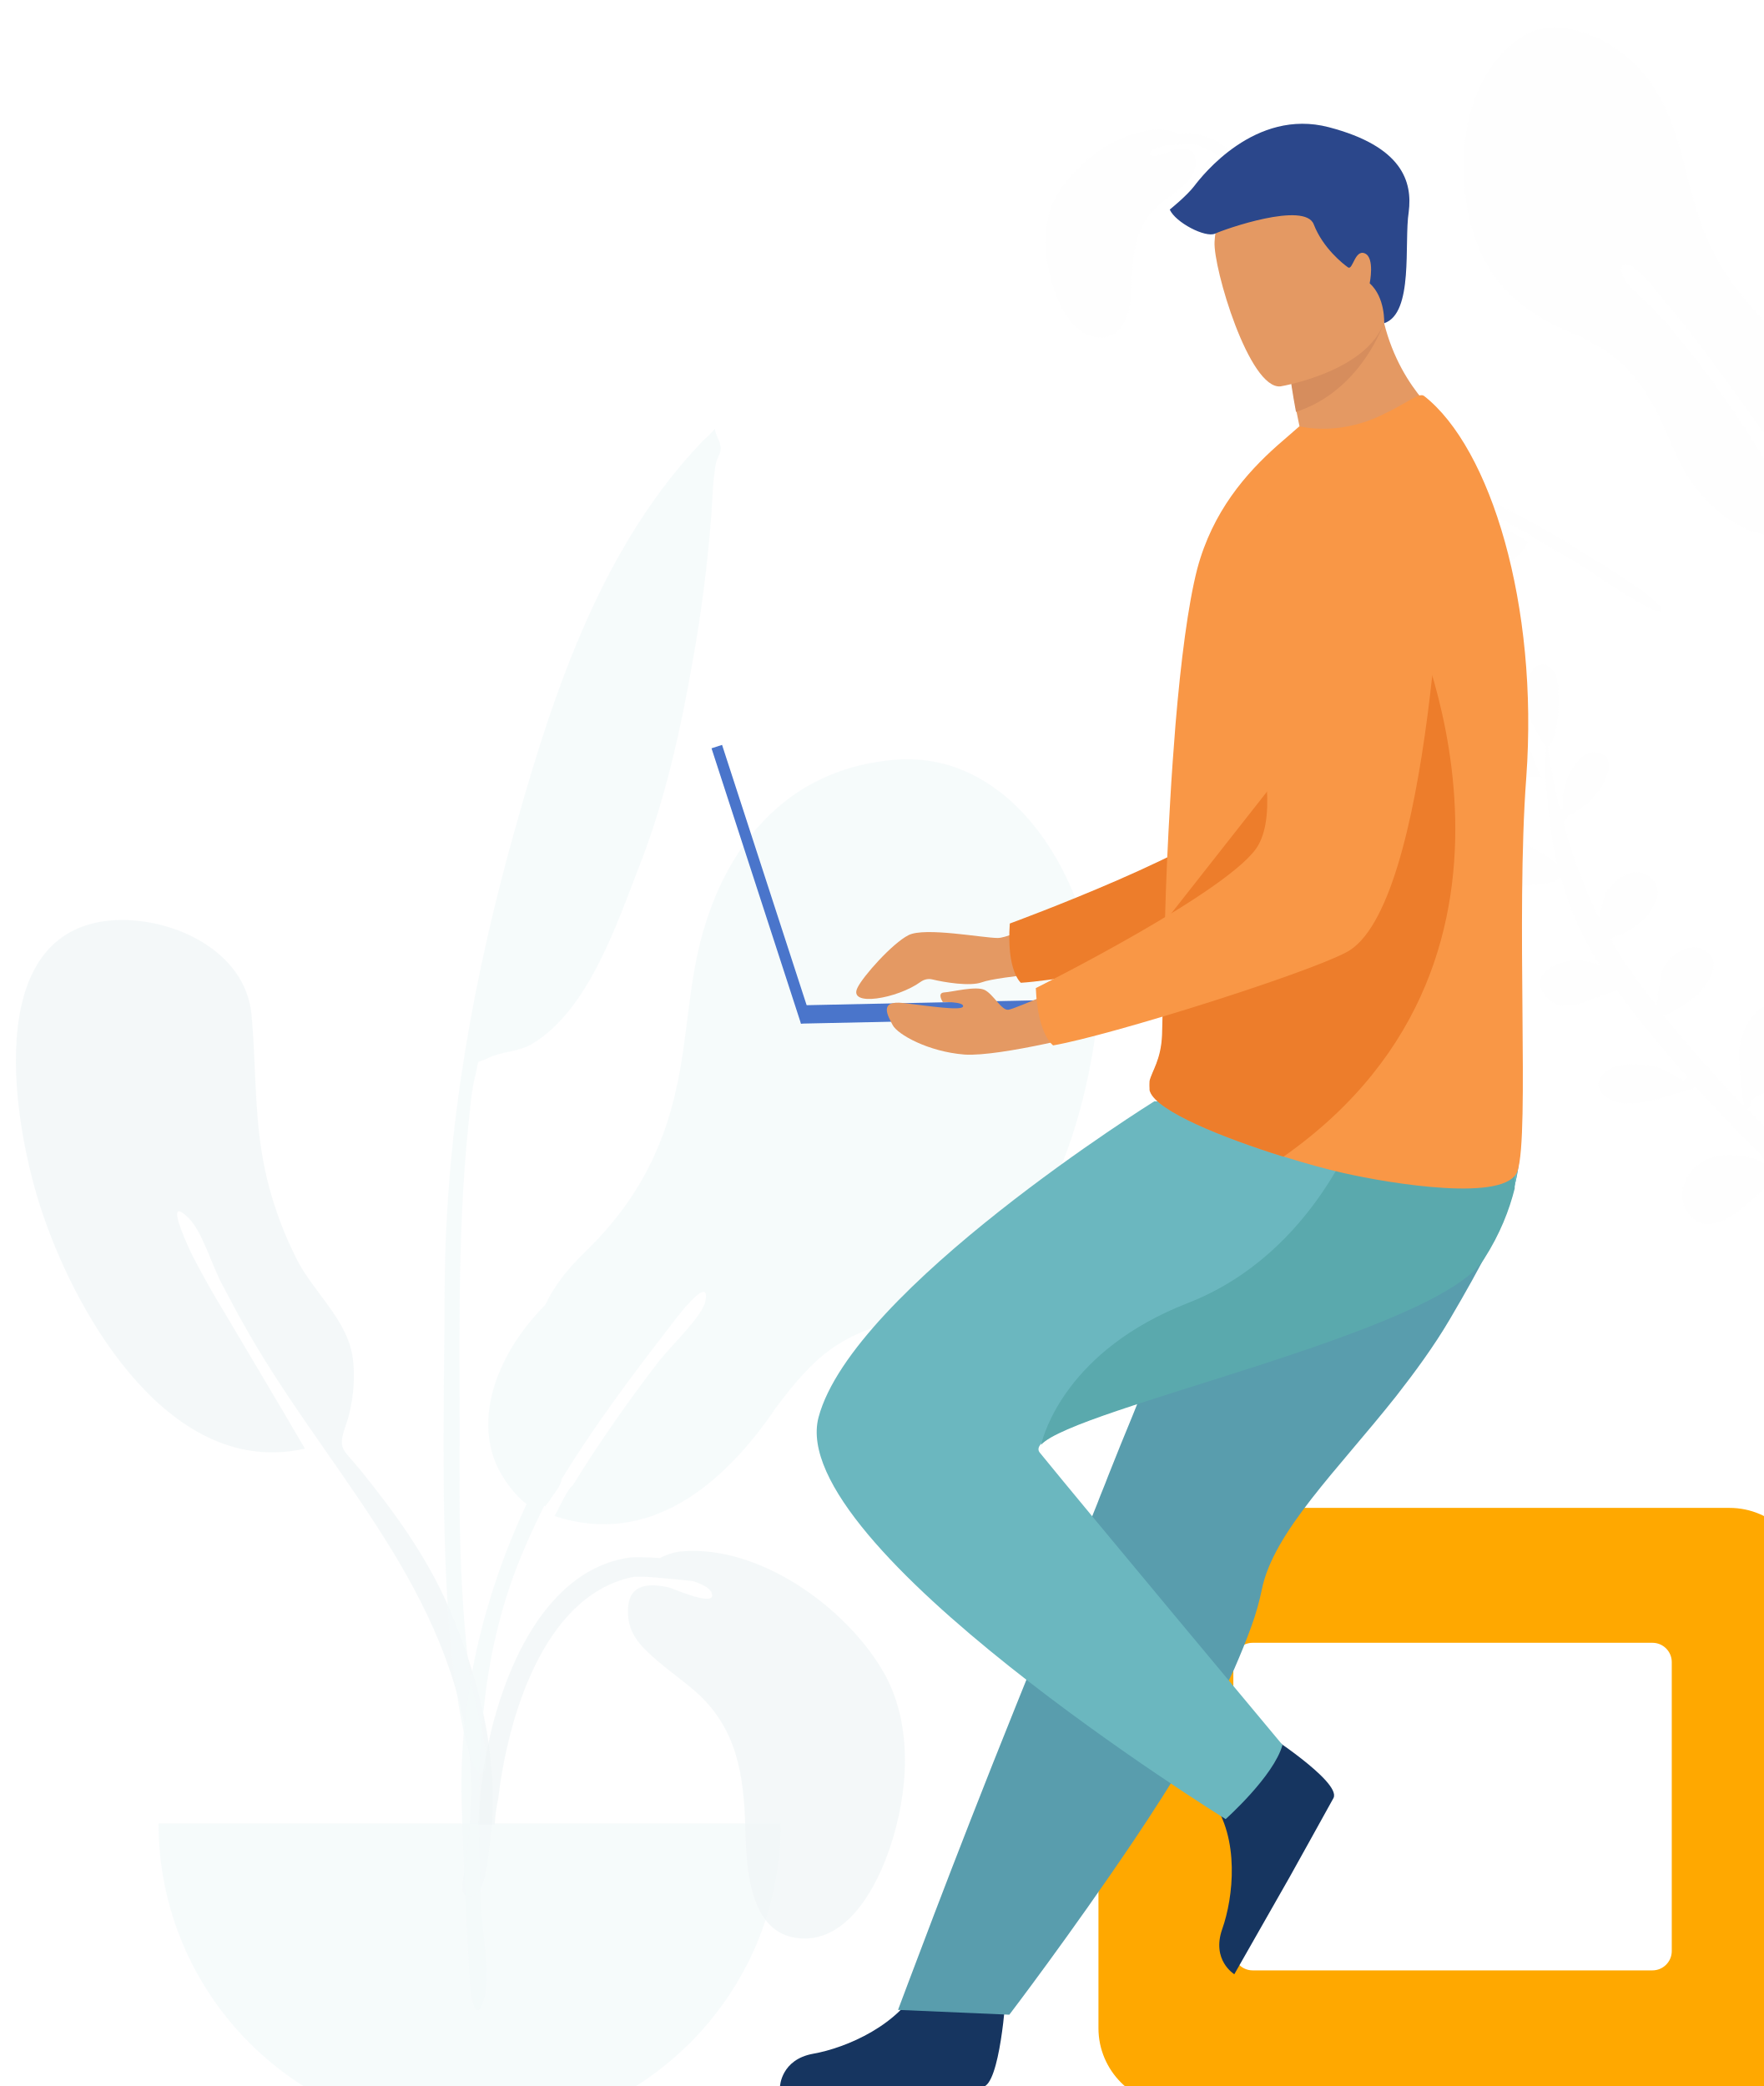
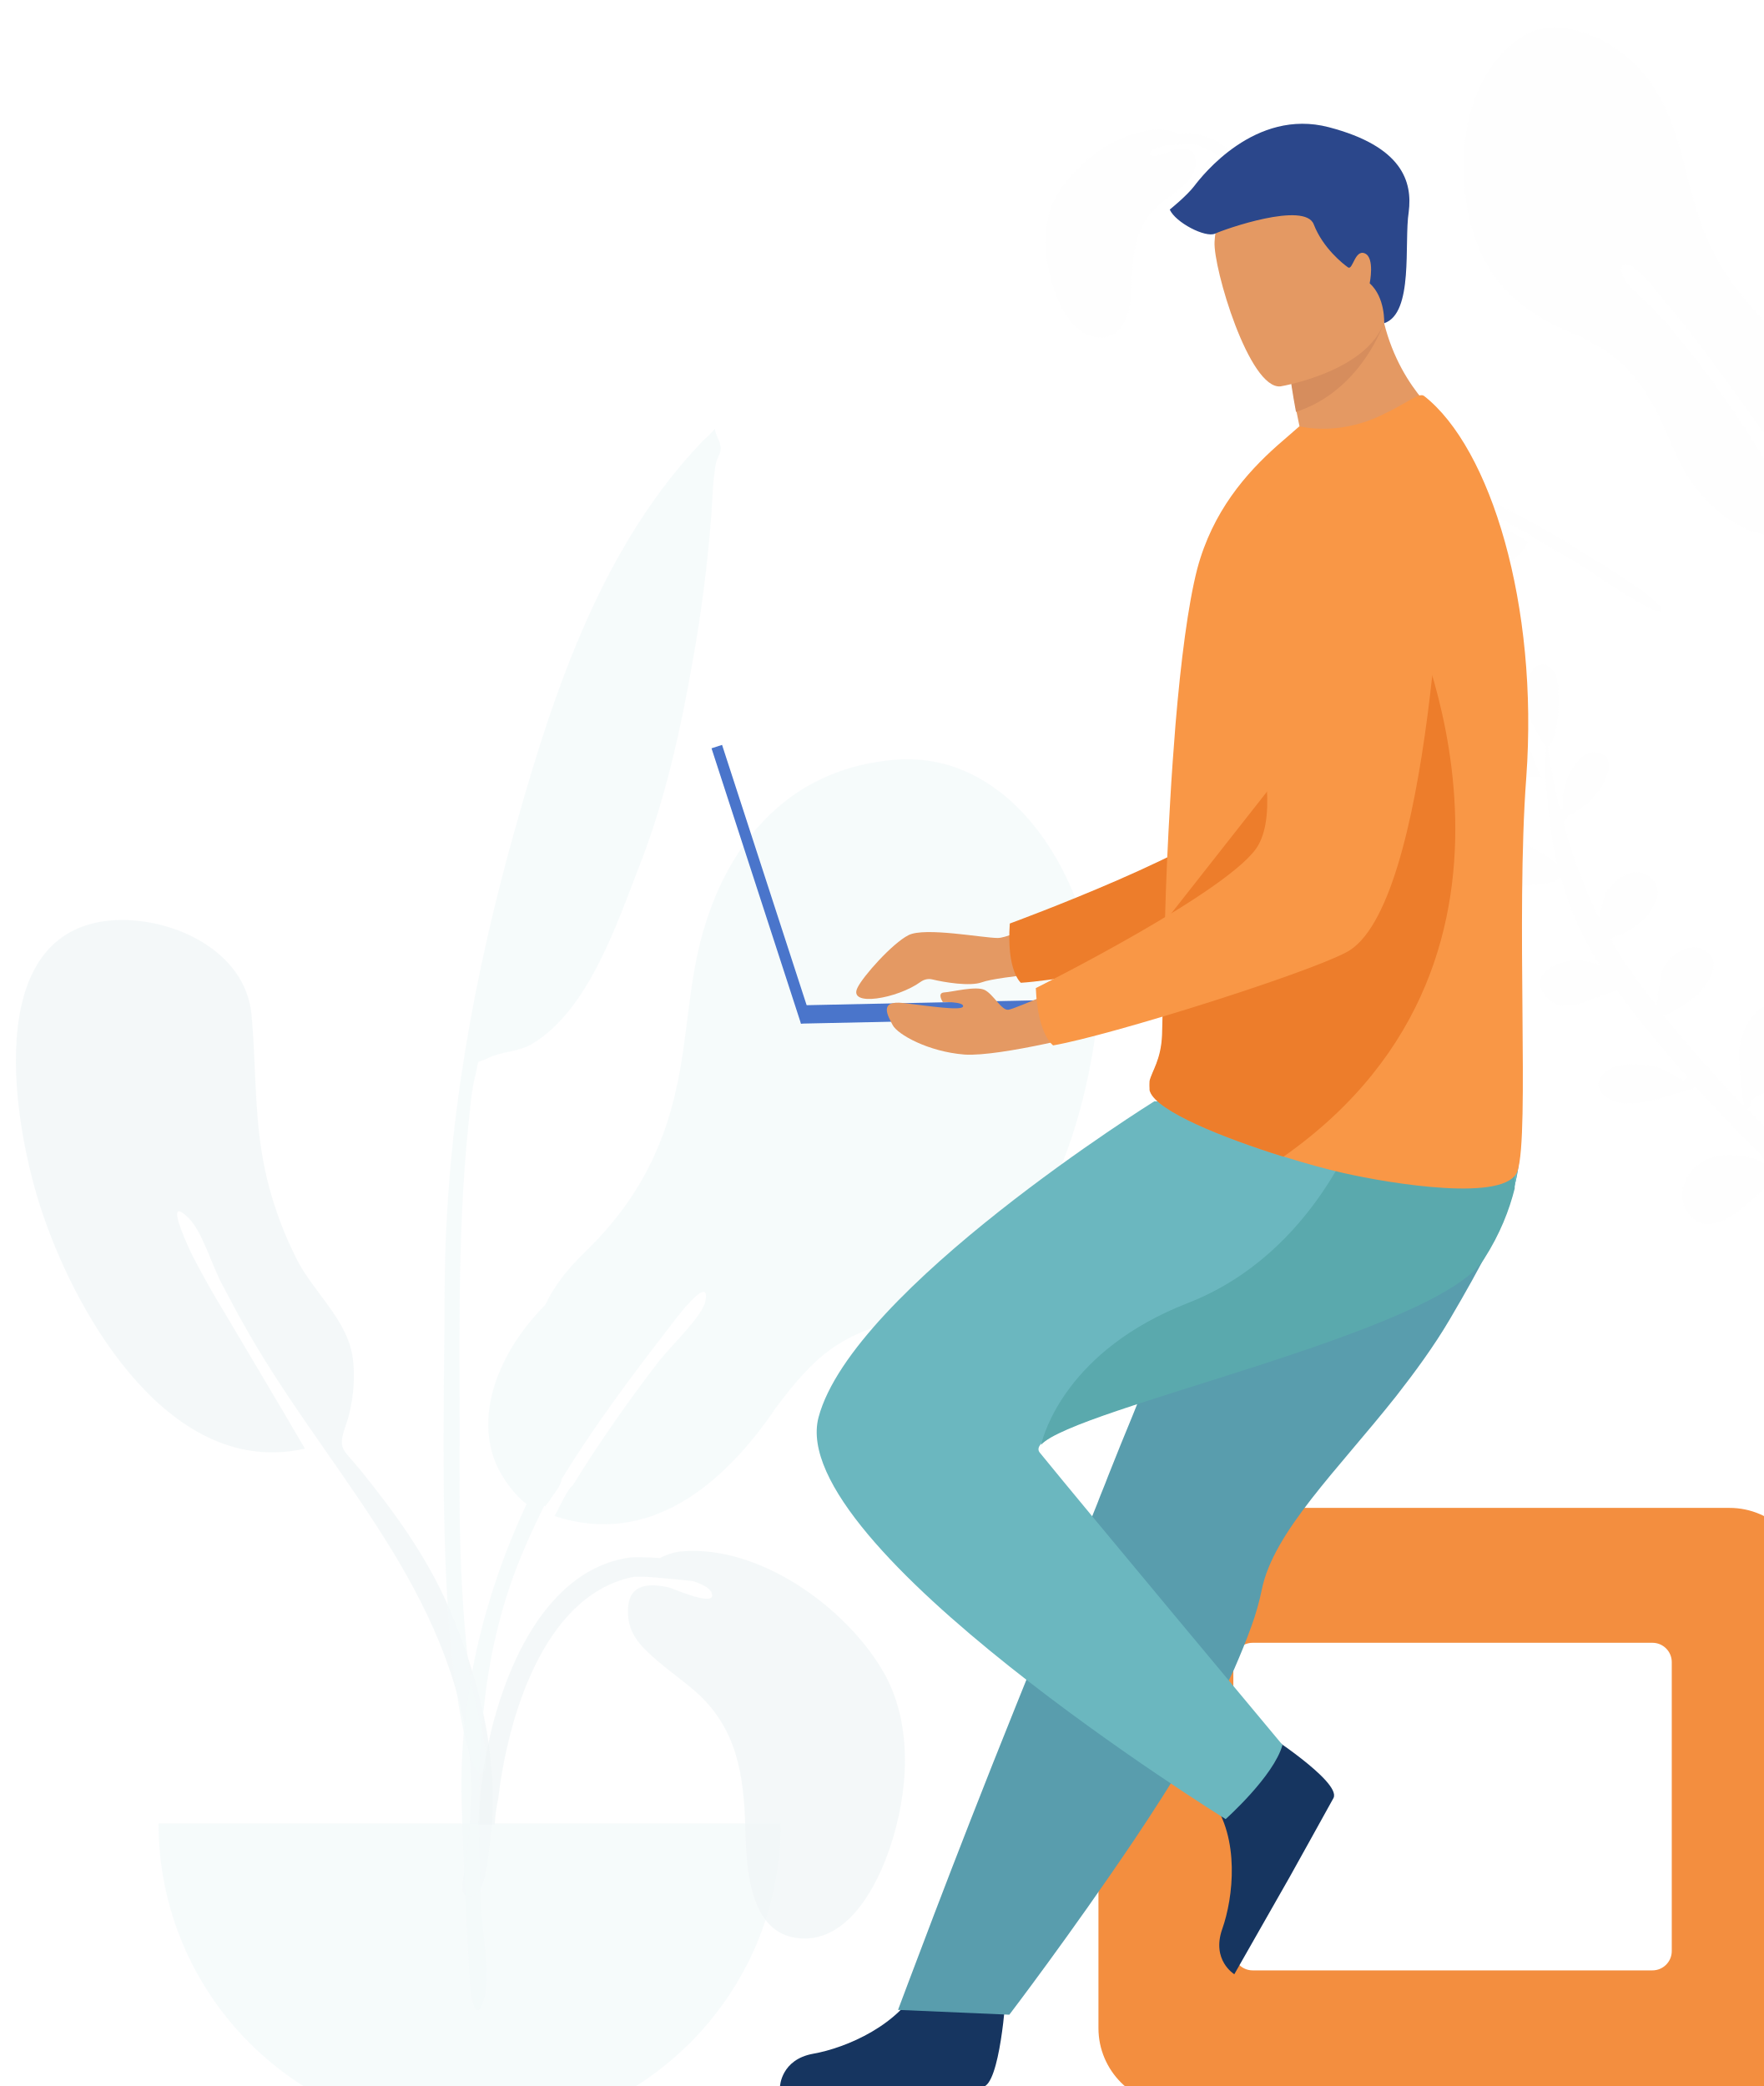
<svg xmlns="http://www.w3.org/2000/svg" version="1.1" id="Layer_1" x="0px" y="0px" viewBox="0 0 366 433" style="enable-background:new 0 0 366 433;" xml:space="preserve">
  <style type="text/css">
	.st0{opacity:0.1;}
	.st1{opacity:0.7;fill-rule:evenodd;clip-rule:evenodd;fill:#69A1AC;enable-background:new    ;}
	.st2{opacity:0.7;fill-rule:evenodd;clip-rule:evenodd;fill:#89C5CC;enable-background:new    ;}
	.st3{opacity:4.000000e-02;}
	.st4{fill-rule:evenodd;clip-rule:evenodd;fill:#F2F2F2;}
- 	.st5{fill-rule:evenodd;clip-rule:evenodd;fill:#FFA800;}
+ 	.st5{fill-rule:evenodd;clip-rule:evenodd;fill:#f38e3f;}
	.st6{fill:#E49963;}
	.st7{fill:#163560;}
	.st8{fill:#ED7D2B;}
	.st9{fill:#599DAD;}
	.st10{fill:#6BB7BF;}
	.st11{fill:#5AA9AD;}
	.st12{fill:#F99746;}
	.st13{fill:#D68D5D;}
	.st14{fill:#4A75CB;}
	.st15{fill:#2B478B;}
</style>
  <g class="st0">
    <path class="st1" d="M23.9,191c12.1-0.6,27,6.4,28.3,19.5c0.9,9.5,0.6,19,2.1,28.5c1.2,7.6,3.6,14.9,7,21.8   c3.2,6.7,9.9,12.3,11.6,19.4c1.1,4.5,0.5,10.9-1,15.3c-1.9,5.4-0.9,5,2.8,9.5c7.2,8.9,13.8,18,18.4,28.5c6.6,15.3,11,33.1,8.5,49.8   c-0.3,2.1-0.7,9.7-3.6,10.3c-3.3,0.6-1.7-3.8-1.6-5.2c1.1-9,2.1-16.8,0.8-25.9c-5.2-35.1-30.4-58.3-46.9-88.1   c-0.9-1.5-2.8-5.2-4.1-7.6c-2.1-3.8-4.2-11.1-7-13.9c-5.3-5.3-0.4,5.4,0.6,7.4c1.3,2.6,2.8,5.3,4.1,7.6c6.2,10.5,13.1,22,19.4,32.8   c-27.6,6.3-47-26.8-54.4-48.6C2.8,234.4-4.5,192.5,23.9,191z" />
    <path class="st2" d="M185.8,157.7c-20.2,1.6-33.2,14.9-39.2,33.5c-3.3,10-3.6,20.3-5.4,30.6c-2.7,15.5-8.6,27.3-20,38.3   c-3.5,3.4-6.2,6.9-8,10.7c-3.7,3.8-6.9,8-9.2,13.2c-3,6.6-3.9,14.6-0.4,21.2c0.9,1.8,3.3,5.3,5.7,7c-9,19.2-14,40.3-13.5,61.3   c0.3,12.7,1,25.4,1.7,38.1c0.2,3.4,1.3,9,3,3.3c1.5-5.2-0.4-13.4-0.6-18.9c-0.9-26.6-1.6-50.8,9.4-75.6c1.1-2.6,2.4-5.2,3.6-7.7   c0.1,0,0.1-0.1,0.2-0.1c0,0,0.1,0.1,0.1,0.1c0.1-0.1,0.2-0.3,0.3-0.5c0.4-0.4,0.7-0.8,1-1.4c1-1.3,2.1-2.9,2.1-3.8c0,0,0,0,0,0   c6.8-11.1,14.6-21.5,22.5-31.7c-0.1,0.1,8.6-11.7,7.3-5.2c-0.6,3.1-7,9.1-9.6,12.4c-5.7,7.4-12.4,16.8-17.9,25.8   c-0.7,0.4-1.8,2.5-2.6,4.1c-0.4,0.8-0.8,1.6-1.2,2.3c19.7,6.5,35-6.6,45.5-21.8c0,0,0,0,0-0.1c3.2-4.2,6.4-8.4,10.5-11.7   c6.8-5.5,14.1-6.5,22.1-9.3c21.8-7.4,31.1-35.7,34.1-56.6C230.5,191.6,214.2,155.4,185.8,157.7z" />
    <path class="st2" d="M145.9,91.5c-20.7,21.5-30.8,51.4-38.7,79.5c-8.9,31.4-14.7,63.2-14.9,95.9c-0.1,21.4-0.7,43,0.5,64.4   c0.4,7.6,1.2,15.2,2.4,22.7c0.1,0.6,2.8,17.4,5.4,13.5c1.5-2.2-2.8-17.4-3.1-20c-1.8-14.3-2.2-28.6-2.1-43   c0.1-23.6-0.6-47.2,1.8-70.7c0.4-3.5,0.6-7.2,1.5-10.7c0.9-3.7-0.2-2.1,2.7-3.5c2.8-1.4,6.3-1.2,9.2-3c11.6-7,17.5-25,22.1-36.8   c5.3-13.5,8.5-27.9,11-42.1c1.9-10.4,3.2-20.8,4-31.4c0.2-3.3,0.3-6.8,0.9-10.1c0.2-0.9,1.1-2.4,1-3.2c-0.1-1.7-1.1-2.6-1.2-4   C147.6,89.9,146.8,90.7,145.9,91.5z" />
    <path class="st2" d="M32.9,378.5c0,35.6,28.9,64.5,64.6,64.5c35.7,0,64.6-28.9,64.6-64.5" />
    <path class="st1" d="M102.7,378.7h-3.4c0.2-4.3,0.5-8.5,1.3-12.8c2.7-16.2,11.3-39.9,30.1-42.6c0.7-0.1,3.2-0.1,6.3,0.1   c1.5-0.8,3.1-1.3,4.8-1.4c16-1.2,33.9,11.7,41.6,25.1c6.2,10.8,5.2,25,1.3,36.5c-2.6,7.7-8.2,18.6-17.5,18.8   c-11.7,0.1-12.3-14.3-12.5-22.8c-0.3-11.2-1.7-21-10.6-28.7c-2.1-1.8-4.3-3.4-6.4-5.1c-3.3-2.8-6.9-5.6-7.3-10.1   c-0.6-6.3,3-7.4,8.4-6.2c0.9,0.2,10.2,4.4,8.9,1.1c-0.4-1-2-1.8-3.9-2.4c-5-0.5-11-1.2-12.7-0.8c-18.6,4.1-25.8,29.8-27.7,46.1   C103,375.2,102.8,376.9,102.7,378.7z" />
  </g>
  <g class="st3">
    <path class="st4" d="M311.4,150.5c-3.9-1.9-9,0.3-6.9,5.4c2.3,5.4,10.8,5.5,15.6,5.4c-0.5,0-2-5-2.6-5.7   C316.1,153.3,313.8,151.7,311.4,150.5z M355.9,247.5C356.9,248.3,356,247.6,355.9,247.5L355.9,247.5z M307.7,175   c-2.3,1.7-2.4,4.8-0.5,6.8c2.2,2.5,6.2,2.4,9.2,2.1c1.4-0.1,8.6-0.7,6.9-1.9c0.1,0.1,0.4,0.2,0.7,0.3c0.2,0.6,0.3,1.2,0.5,1.7   c0,0-0.1,0.1-0.1,0.1c0,0,0.1,0,0.1-0.1c1.7,5.7,4.2,11.2,7.5,16.3c-1.2-0.5-2.5-0.8-3.7-1c-3.8-0.5-11.7,2.5-7.5,7.5   c4,4.8,10.3-0.4,14.9-1.1c4.5,6.2,9.4,12.2,14.5,17.9c-0.3,0.1-0.6,0.3-0.8,0.6c-2.1-1-4.2-2.5-6.1-2.9c-2.8-0.6-8.4-0.9-10.5,1.5   c-2.6,3,0.2,5.5,3.2,6.1c4.4,0.8,10.1-1.3,14.4-2.7c0.5,0.1,1-0.1,1.3-0.4c0.1,0,0.2-0.1,0.3-0.1c5.2,5.7,10.6,11.3,16,16.7   c-0.1,0-0.1,0-0.2,0c-1.4-0.9-2.9-1.7-4.5-2.1c-3.8-0.9-8.2-0.9-11.3,1.8c-3.1,2.7-4.1,7.5-1,10.5c6.3,6.1,15.6-7.8,18.8-8.4   c5.5,5.4,11.2,10.5,17.1,15.5c-0.7-0.2-1.4-0.4-2.1-0.4c-5.8-0.6-19.3,6.5-12.2,13.4c6.2,6,13.3-5.6,18.2-9.7   c5.5,4.6,11.1,9.3,16.5,14c-2.9-0.8-5.8-0.9-9,0.1c-3.3,1-8.5,3.5-6.5,7.9c2.1,4.5,8.4,2.4,11.7,1c1.8-0.8,5.4-3.4,8.6-4.5   c8.6,8.1,16.1,17.1,21.8,27.6c3.5,6.6,6.2,13.6,8.1,20.9c1.2,4.6,3.6,12.4,3.1,18.4c2.3-12-1.8-26.5-6.2-37.2   c-4.1-9.9-10.1-18.6-17.2-26.4c1.8-5.4,16.8-13.1,7.8-18.1c-4.8-2.6-9.6,1.7-10.7,6.4c-0.7,3.2,0.4,7.2,1.5,10.3   c-2.2-2.4-4.6-4.7-7-6.9c-3.3-3.1-6.7-6.1-10.1-9c5.6-5.3,11-20.4,3.4-22.9c-11.2-3.6-5.8,17-5,20.8c0.2,0,0.4-0.1,0.5-0.2   c-0.1,0.4-0.1,0.7-0.2,1.1c-6.5-5.6-13.2-11.1-19.6-16.9c0.6-0.4,1.5-2.1,2.2-2.9c1.6-2,3.2-4,4.3-6.3c1.8-3.6,3.5-9.4-1.2-11.5   c-5.2-2.3-7.7,4.2-7.7,8.1c0,2.7,0.7,5.3,1.1,7.9c0.1,0.8-0.3,4.5,0.8,2.9c-0.1,0.6-0.1,1,0,1.3c-1.2-1-2.3-2.1-3.4-3.1   c0.1-0.1,0.1-0.3,0.1-0.4c0.1-1.2-1.1-1.6-1.9-1.3c-1.5-1.4-3-2.9-4.4-4.3c-3.1-3.1-6.2-6.3-9.4-9.6c0.7-0.6,0.4-1.4,1-2   c0.6-0.6,1.9-1,2.6-1.5c1.9-1.4,3.4-3.5,4.5-5.6c1.8-3.4,4.2-10.5-1.2-12.2c-5.6-1.7-8.4,5.2-8.8,9.5c-0.1,0.8,0.6,8.3,1,11.1   c-5.8-6.1-11.4-12.4-16.6-18.8c1.6,0,6-3.2,6.9-4.1c2.2-2.1,5.6-6.8,1.8-9.3c-3.4-2.2-7.6,1-9,4.1c-0.2,0.5-1.1,5.3-1.1,7.4   c-2.1-2.7-4.2-5.5-6-8.2c-1.3-1.8-2.4-3.7-3.5-5.6c0.3-0.1,0.5-0.4,0.8-0.7c5.7-1,12.9-9.8,6.2-12.9c-3.2-1.5-6.6,1.6-8.2,4   c-0.3,0.5-0.8,3-1.3,5c-3.2-6.3-5.6-13.1-7.4-19.9c0.5-0.1,0.9-0.5,1-1.1c2.8-1.6,4.9-2.9,6.8-5.9c1.2-1.9,3.3-6.1-0.2-7.2   c-4.6-1.3-7.4,5.6-7.8,9c0,0.4,0,1.6,0,2.6c-0.2,0-0.3,0-0.5,0c-1-4.3-1.9-8.6-2.5-12.9c2.5-0.8,2.9-13.9,1.3-15.7   c-3.7-4.2-6.3,1.8-6.1,5c0.2,3.7,1.9,7.2,4,10.2c0.2,0.3,0.2,0.3,0.2-0.1c0,0.2,0.1,0.4,0.2,0.5c-0.1,2-0.3,4-0.2,5.7   c0.3,5,0.9,10,1.7,15c0.2,1.2,0.4,2.4,0.7,3.6c-2-1.7-4.7-3.2-5.8-3.7C314.7,174.2,310.4,172.9,307.7,175z M445.6,348.5   c-0.1,1.7-0.4,3.3-1,4.7C445,351.7,445.3,350.1,445.6,348.5z" />
    <path class="st4" d="M385.5,91.8c-2.3-7.8-7.8-13.9-13.6-19.5c-11.1-10.9-17.1-17.6-21.1-33.6c-2.3-9.4-4.7-19.3-12.1-26.1   c-5.4-4.9-14.6-9.1-21.8-5.6c-11.1,6.6-14,20.1-12.9,32.2c1.4,15,8.4,24.3,21.9,29.8c7.6,3.1,12.7,7.2,16.8,14.4   c3.3,5.7,5.2,12.9,9.4,18.1c6.2,7.8,14,11.2,23.5,9.9c-9-16.5-19.4-33.1-32.1-47c-1.2-1.4-8.2-6.7-6.8-9.1c1.6-2.6,8.7,7.2,8.7,7.2   c3.7,4.2,7.1,8.7,10.4,13.2c0,0,0,0,0,0c3.4,4.6,6.8,9.3,10.2,14.1c1.4,2,2.7,4.1,3.9,6.1c1.8,3.1,4.8,11.8,7.8,13.7   c0.6,0.4,1.2,0.6,1.8,0.7c2.1,3.4,4.1,6.8,6,10.2c5,9,9.3,18.5,11.2,28.6c0.6,3,0.2,14,2.2,16.2c3.7,3.9,2.6-3.6,2.4-5.9   c-1.8-18.8-8.6-34.9-18.4-50.7C386,105,386.5,95,385.5,91.8z" />
    <path class="st4" d="M258.7,100.9c3.9-4.6,13.3-5.4,19-5.1c7.1,0.4,14.4,2.1,21.1,4.2c11.1,3.4,21.9,9.7,31.7,15.8   c1.2,0.7,15.7,9.5,14.4,11c-1.3,1.5-15.6-8.9-18.7-10.6c-6.8-3.8-13-8.3-20.5-10.9c-7.8-2.6-16-3.6-24.1-3.6c-1,0-4.5-0.7-4.5,0.8   c-0.1,1.5,5.6,0.7,6.6,0.7c4.1,0,8.3,0.4,12.3,1.1c7.6,1.3,14.7,4,21.2,8.1c-1.8,4.2-6.2,6.2-10.7,5.1c-3.9-0.9-7.8-3.2-11.7-3.8   c-2.7-0.4-5.3-0.2-7.9,0.6c-6.8,2-10.7,6-18.2,3.2C262.9,115.5,253.1,107.5,258.7,100.9z" />
    <path class="st4" d="M263.1,57.5h1.8c-0.1-2.3-0.3-4.7-0.7-7c-1.5-8.7-6.1-21.4-16.3-22.8c-0.4-0.1-1.8-0.1-3.4,0   c-0.8-0.4-1.7-0.7-2.6-0.8c-8.7-0.6-18.3,6.3-22.5,13.5c-3.4,5.8-2.8,13.4-0.7,19.6c1.4,4.1,4.4,10,9.5,10.1   c6.3,0.1,6.7-7.7,6.8-12.2c0.2-6,0.9-11.3,5.7-15.4c1.1-1,2.3-1.8,3.5-2.7c1.8-1.5,3.7-3,4-5.4c0.3-3.4-1.6-4-4.6-3.3   c-0.5,0.1-5.5,2.3-4.8,0.6c0.2-0.5,1.1-1,2.1-1.3c2.7-0.3,6-0.6,6.9-0.4c10.1,2.2,14,16,15,24.7C263,55.5,263,56.5,263.1,57.5   L263.1,57.5z" />
  </g>
  <path class="st5" d="M359,313H244c-8.8,0-16,7.2-16,16v92c0,8.8,7.2,16,16,16h115c8.8,0,16-7.2,16-16v-92  C375,320.2,367.8,313,359,313z M343,341c2.2,0,4,1.8,4,4v60c0,2.2-1.8,4-4,4h-83c-2.2,0-4-1.8-4-4v-60c0-2.2,1.8-4,4-4H343z" />
  <g>
    <path class="st6" d="M221.2,188.5c0,0-11,6.2-14.1,6.2c-3.1,0-15.1-2.3-18.5-0.6c-3.4,1.7-9.5,8.6-10.6,10.9   c-2.1,4.1,8.3,2.3,13.1-1.2c0.7-0.5,1.6-0.7,2.4-0.5c2.5,0.6,7.8,1.5,10.3,0.6c3.4-1.3,21.4-2.7,21.4-2.7L221.2,188.5z" />
    <path class="st7" d="M208.8,413.9c0,0-1.2,19.1-4.9,19.3c-0.5,0-18.7,0-18.7,0l-23.3-0.1c0,0,0.2-5.6,6.9-6.8   c6.8-1.2,18.2-6,22.3-14.9C195.5,402,208.8,413.9,208.8,413.9z" />
    <path class="st8" d="M304.7,103.4c0,0-11.4,80.9-30.2,88.1c-9.3,3.6-50.4,11.7-62.6,12.5c0,0-3-2.4-2.3-12.3   c0,0,43.1-15.8,49.2-24.4c9.1-12.8-5.7-52.3,5.8-64.3C276.1,91.1,295.3,85.9,304.7,103.4z" />
    <path class="st9" d="M300.9,273.9c-3.3,5.6-7.2,10.9-11.1,15.9c-12.2,15.4-25.5,28.2-27.9,40.2c-0.5,2.4-1.2,5-2.2,7.7   c-1,2.8-2.2,5.7-3.5,8.7c-5.2,11.3-13,23.9-20.7,35.4c-13.4,19.9-26,36.4-26,36.4l-23.1-1c0.9-2.3,11-29.7,24.5-63.2   c5.5-13.6,11.3-28.1,16.9-42c0.7-1.9,1.5-3.7,2.2-5.6c1.7-4.3,3.4-8.5,5.1-12.6c12.7-31.5,22.7-56.5,22.7-56.5s50.6-19.2,55.8-6.7   C318,240.8,314.5,250.8,300.9,273.9z" />
    <path class="st7" d="M262.3,359.5c0,0,16.1,10.3,14.5,13.7c-0.2,0.4-9.1,16.4-9.1,16.4l-11.5,20.2c0,0-4.8-2.9-2.5-9.4   c2.3-6.5,3.7-18.8-2.2-26.8C245.4,365.2,262.3,359.5,262.3,359.5z" />
    <path class="st10" d="M254.4,377.6c0,0,10-8.9,11.8-15.4c0,0-41.4-49.6-50.4-60.7c-0.4-0.5-0.3-1.1,0.2-1.7   c6.8-7.6,82.1-23.2,91.9-38.5c3.4-5.3,5.3-10.3,6.4-14.7c2.2-9.3,0.5-15.8,0.5-15.8l-75.2-2.2c0,0-62.6,39-69.7,65.6   C162.9,320.9,254.4,377.6,254.4,377.6z" />
    <path class="st11" d="M216.1,299.9c6.8-7.6,82.1-23.2,91.9-38.5c3.4-5.3,5.3-10.3,6.4-14.7v-9.5l-32-5c0,0-9.1,27.9-35.9,38.3   C221.4,280.3,216.6,297.7,216.1,299.9z" />
    <path class="st6" d="M260.3,98.3c15.2,3.9,40.4-10.2,40.4-10.2s-9.8-6.6-13.4-21c-0.2-0.7-0.3-1.5-0.5-2.2c-1.6-0.3-4.6-1-7.8-1.7   l-11.6,10.4c0,0,0.3,4.3,1.7,11.8c0.3,1.3,0.5,2.7,0.9,4.2C263.7,93.4,260.3,98.3,260.3,98.3z" />
    <path class="st12" d="M316.8,161.4c-2.2,29.3,0.7,73.9-1.8,81.6c-2.1,6.7-26.4,2.7-36.1,0.5c-3.6-0.8-7.9-2-12.4-3.4   c-12.5-3.9-26.2-9.4-27.7-13.5c-0.1-0.2-0.1-0.3-0.1-0.5c-0.1-0.6-0.1-1.2,0-1.7c0.5-2.1,2.4-4.4,2.6-9.6c0.2-5.8,0.2-12.6,0.4-20   c0-0.8,0-1.7,0.1-2.6l0-0.3c0-0.2,0-0.3,0-0.5c0.2-8.2,0.6-16.8,1.1-25.3c0.3-5.4,0.7-10.7,1.1-15.8c1.1-13.1,2.6-24.8,4.5-32.2   c3.2-12,10.2-19.9,16.6-25.6l4.6-4c5.2,1.1,11.3,0.4,16.8-2.2c6-2.8,8-4.9,9.1-4.1C309.4,93,319.4,125.6,316.8,161.4z" />
    <path class="st8" d="M266.4,240.1c-12.5-3.9-26.2-9.4-27.7-13.5c-0.1-0.2-0.1-0.3-0.1-0.5c0-0.6,0-1.1,0-1.7   c0.5-2.1,2.4-4.4,2.6-9.6c0.2-5.8,0.2-12.6,0.4-20c0-0.8,0-1.7,0.1-2.6l0-0.3c0-0.2,0-0.3,0-0.5l50.7-64.5   C292.5,127,326.5,197.9,266.4,240.1z" />
    <path class="st13" d="M267.3,73.7c0,0,0.3,4.3,1.7,11.8c11.3-3.7,16.5-13.9,18.2-18.3c-0.2-0.7-0.3-1.5-0.5-2.2   c-1.6-0.3-4.6-1-7.8-1.7L267.3,73.7z" />
    <path class="st6" d="M265.8,80.2c0,0,24.7-4.1,21.9-19.5c-2.8-15.4-1.5-26.3-17.4-24.3c-15.9,2-17.9,8.4-18.2,13.8   C251.8,55.6,259.3,80.9,265.8,80.2z" />
    <g>
      <rect x="156.9" y="153.5" transform="matrix(0.9511 -0.309 0.309 0.9511 -48.9726 57.8172)" class="st14" width="2.3" height="60.1" />
      <rect x="166.2" y="208" transform="matrix(0.9998 -2.135566e-02 2.135566e-02 0.9998 -4.4368 4.2698)" class="st14" width="63" height="3.8" />
    </g>
    <path class="st6" d="M228,214.1c0,0-20.3,5.3-27.8,4.8c-7.6-0.6-13.9-4.2-14.9-6.1c-1-1.9-3-5.2,2.2-4.6c5.2,0.6,12.2,1.7,12.4,0.7   c0.2-1-4.2-0.9-4.2-0.9s-1.3-1.9,0.3-2c1.7-0.1,6.6-1.4,8.4-0.5c1.8,0.9,3.5,4.3,4.9,4.1c1.3-0.1,16.9-7,16.9-7L228,214.1z" />
    <path class="st12" d="M299.7,106.8c0,0-2.4,81.7-20.3,90.9c-8.8,4.6-48.8,17.2-60.8,19.3c0,0-3.2-2.1-3.6-11.9   c0,0,41.1-20.5,46.2-29.7c7.6-13.7-11.4-51.3-1.4-64.5C269.9,97.7,288.4,90.4,299.7,106.8z" />
    <path class="st15" d="M287.3,67.1c0,0,0.3-5.3-3-8.3c0,0,1.1-5.3-1-6.2s-2.5,3.6-3.5,2.9c-1-0.7-5.2-4-7.1-8.9   c-1.8-4.9-18.6,1-20.5,1.9c-2,0.9-8.2-2.3-9.4-5c0,0,3.5-2.8,5.1-4.9c1.6-2.1,12.6-16.2,27.9-12.2c15.3,4,17.4,11.3,16.6,17.6   C291.4,50.4,293.5,65,287.3,67.1z" />
  </g>
</svg>
